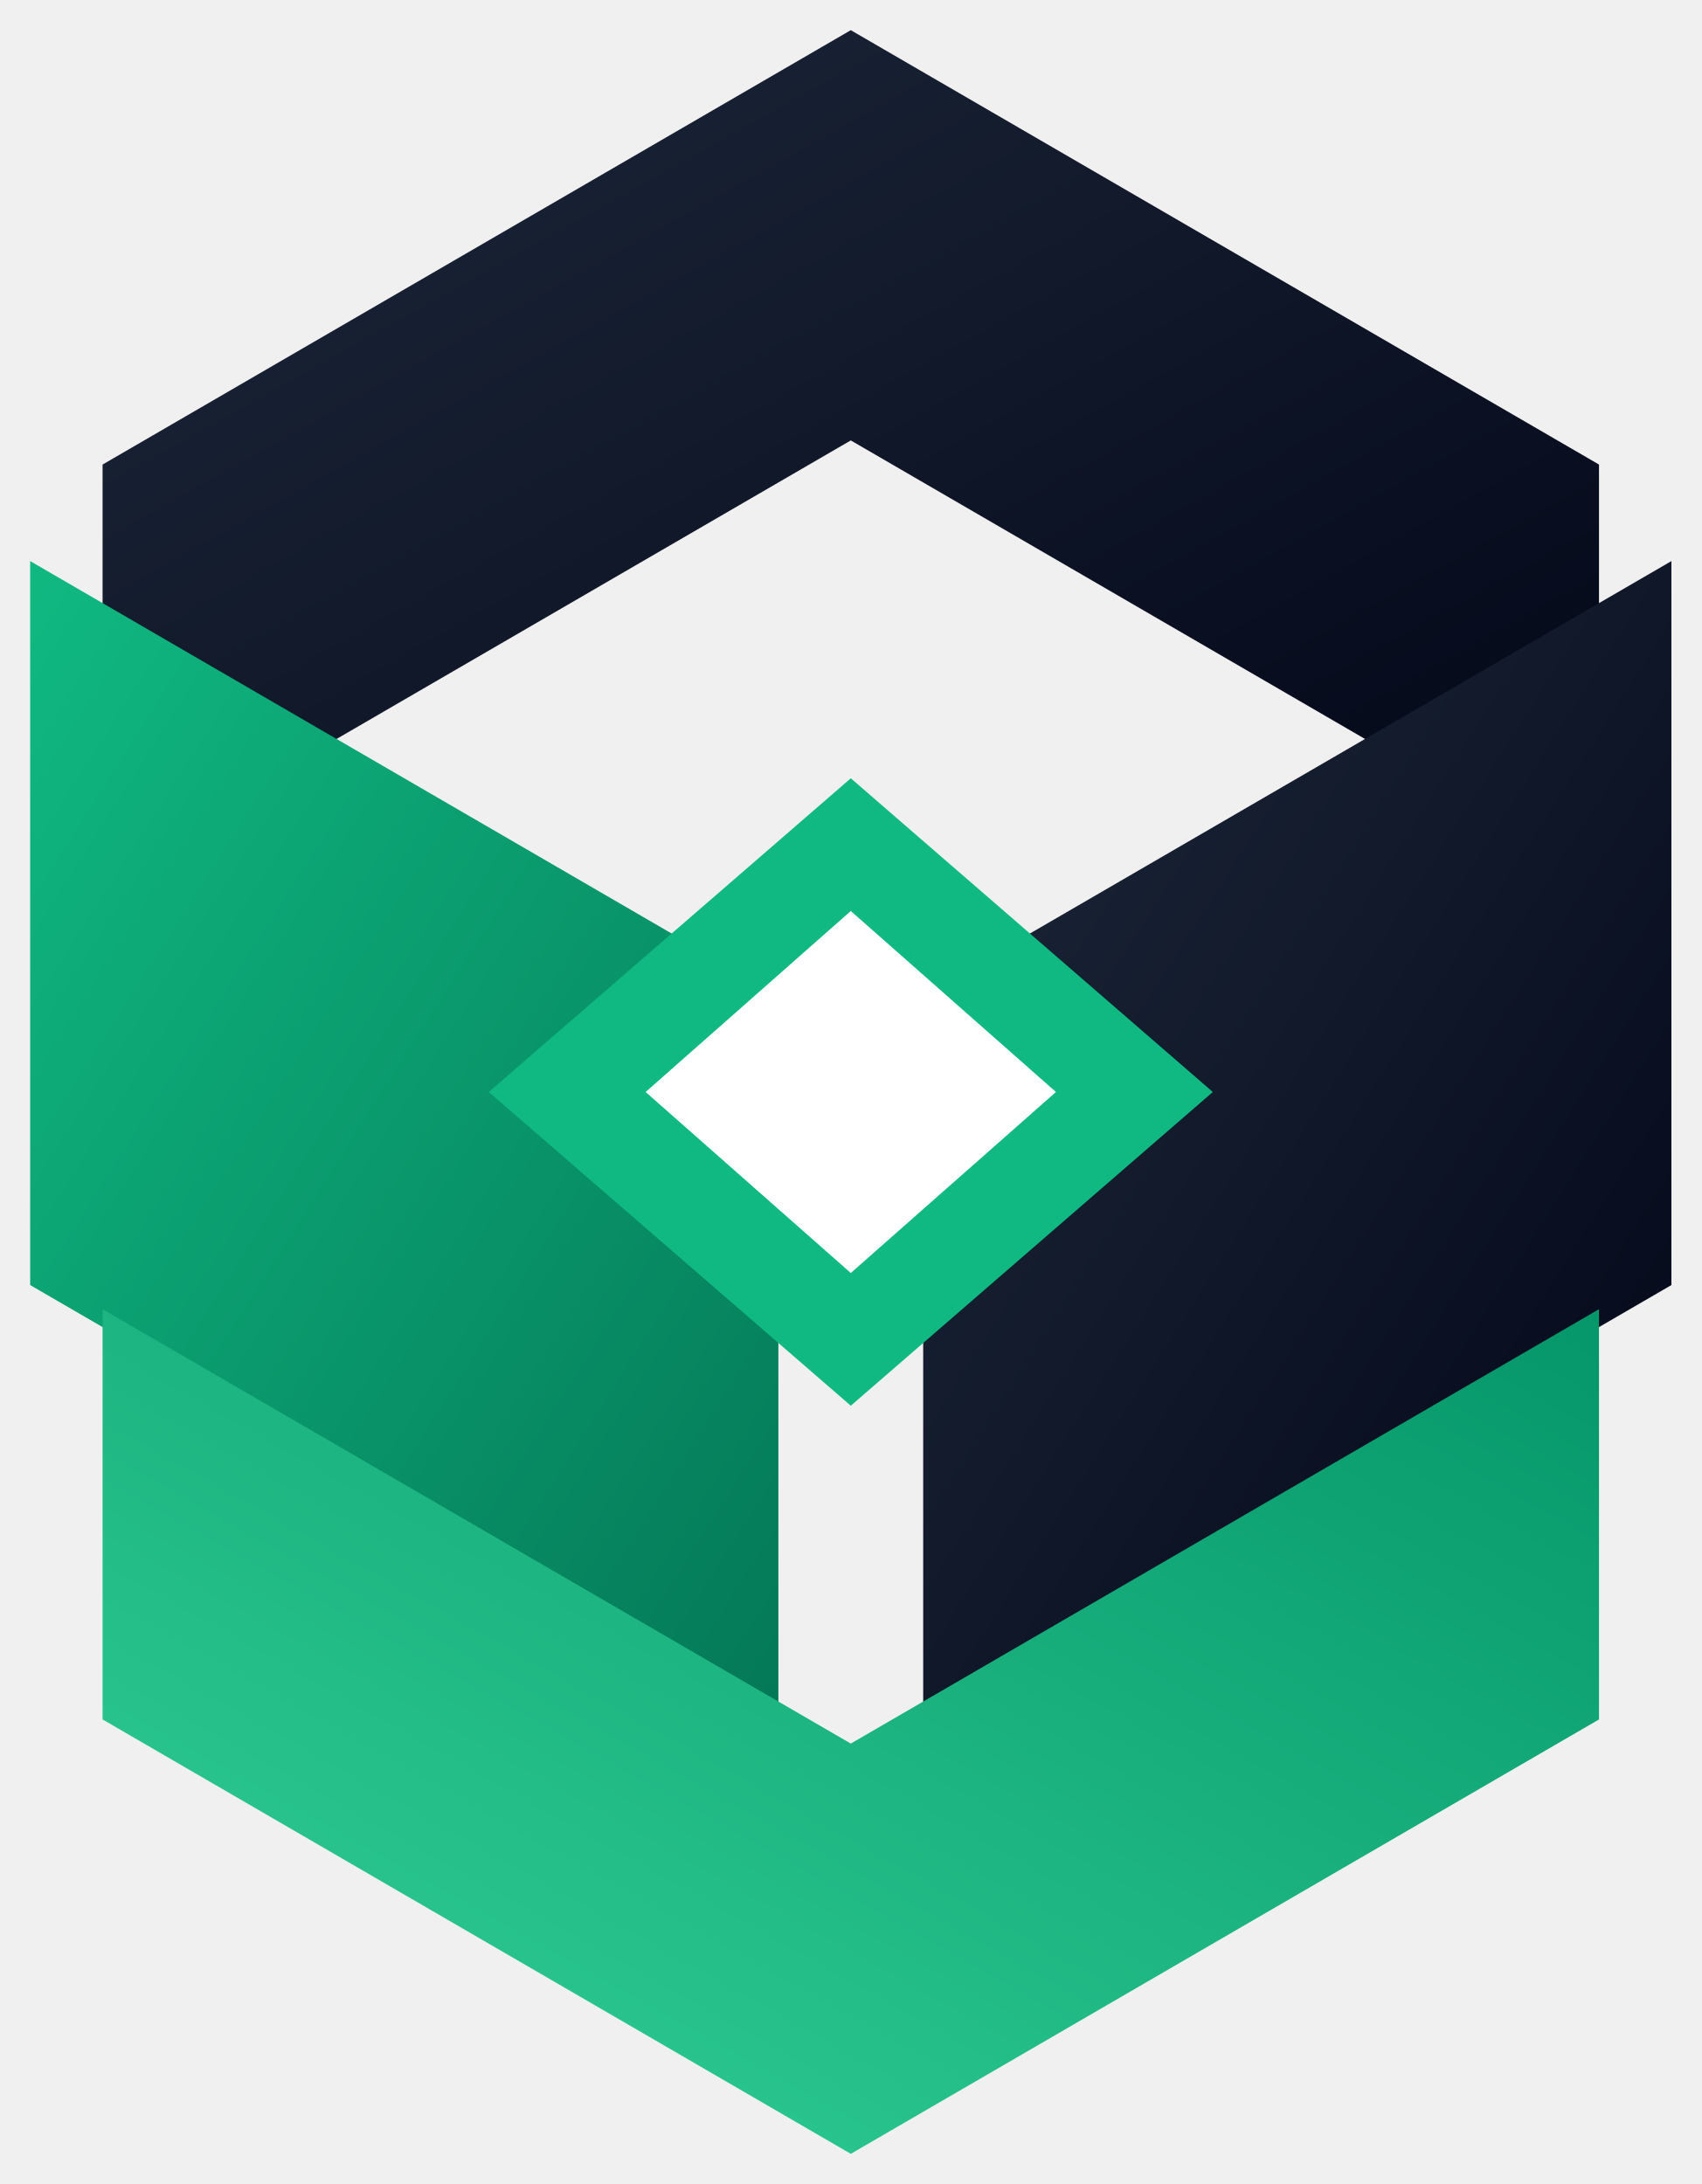
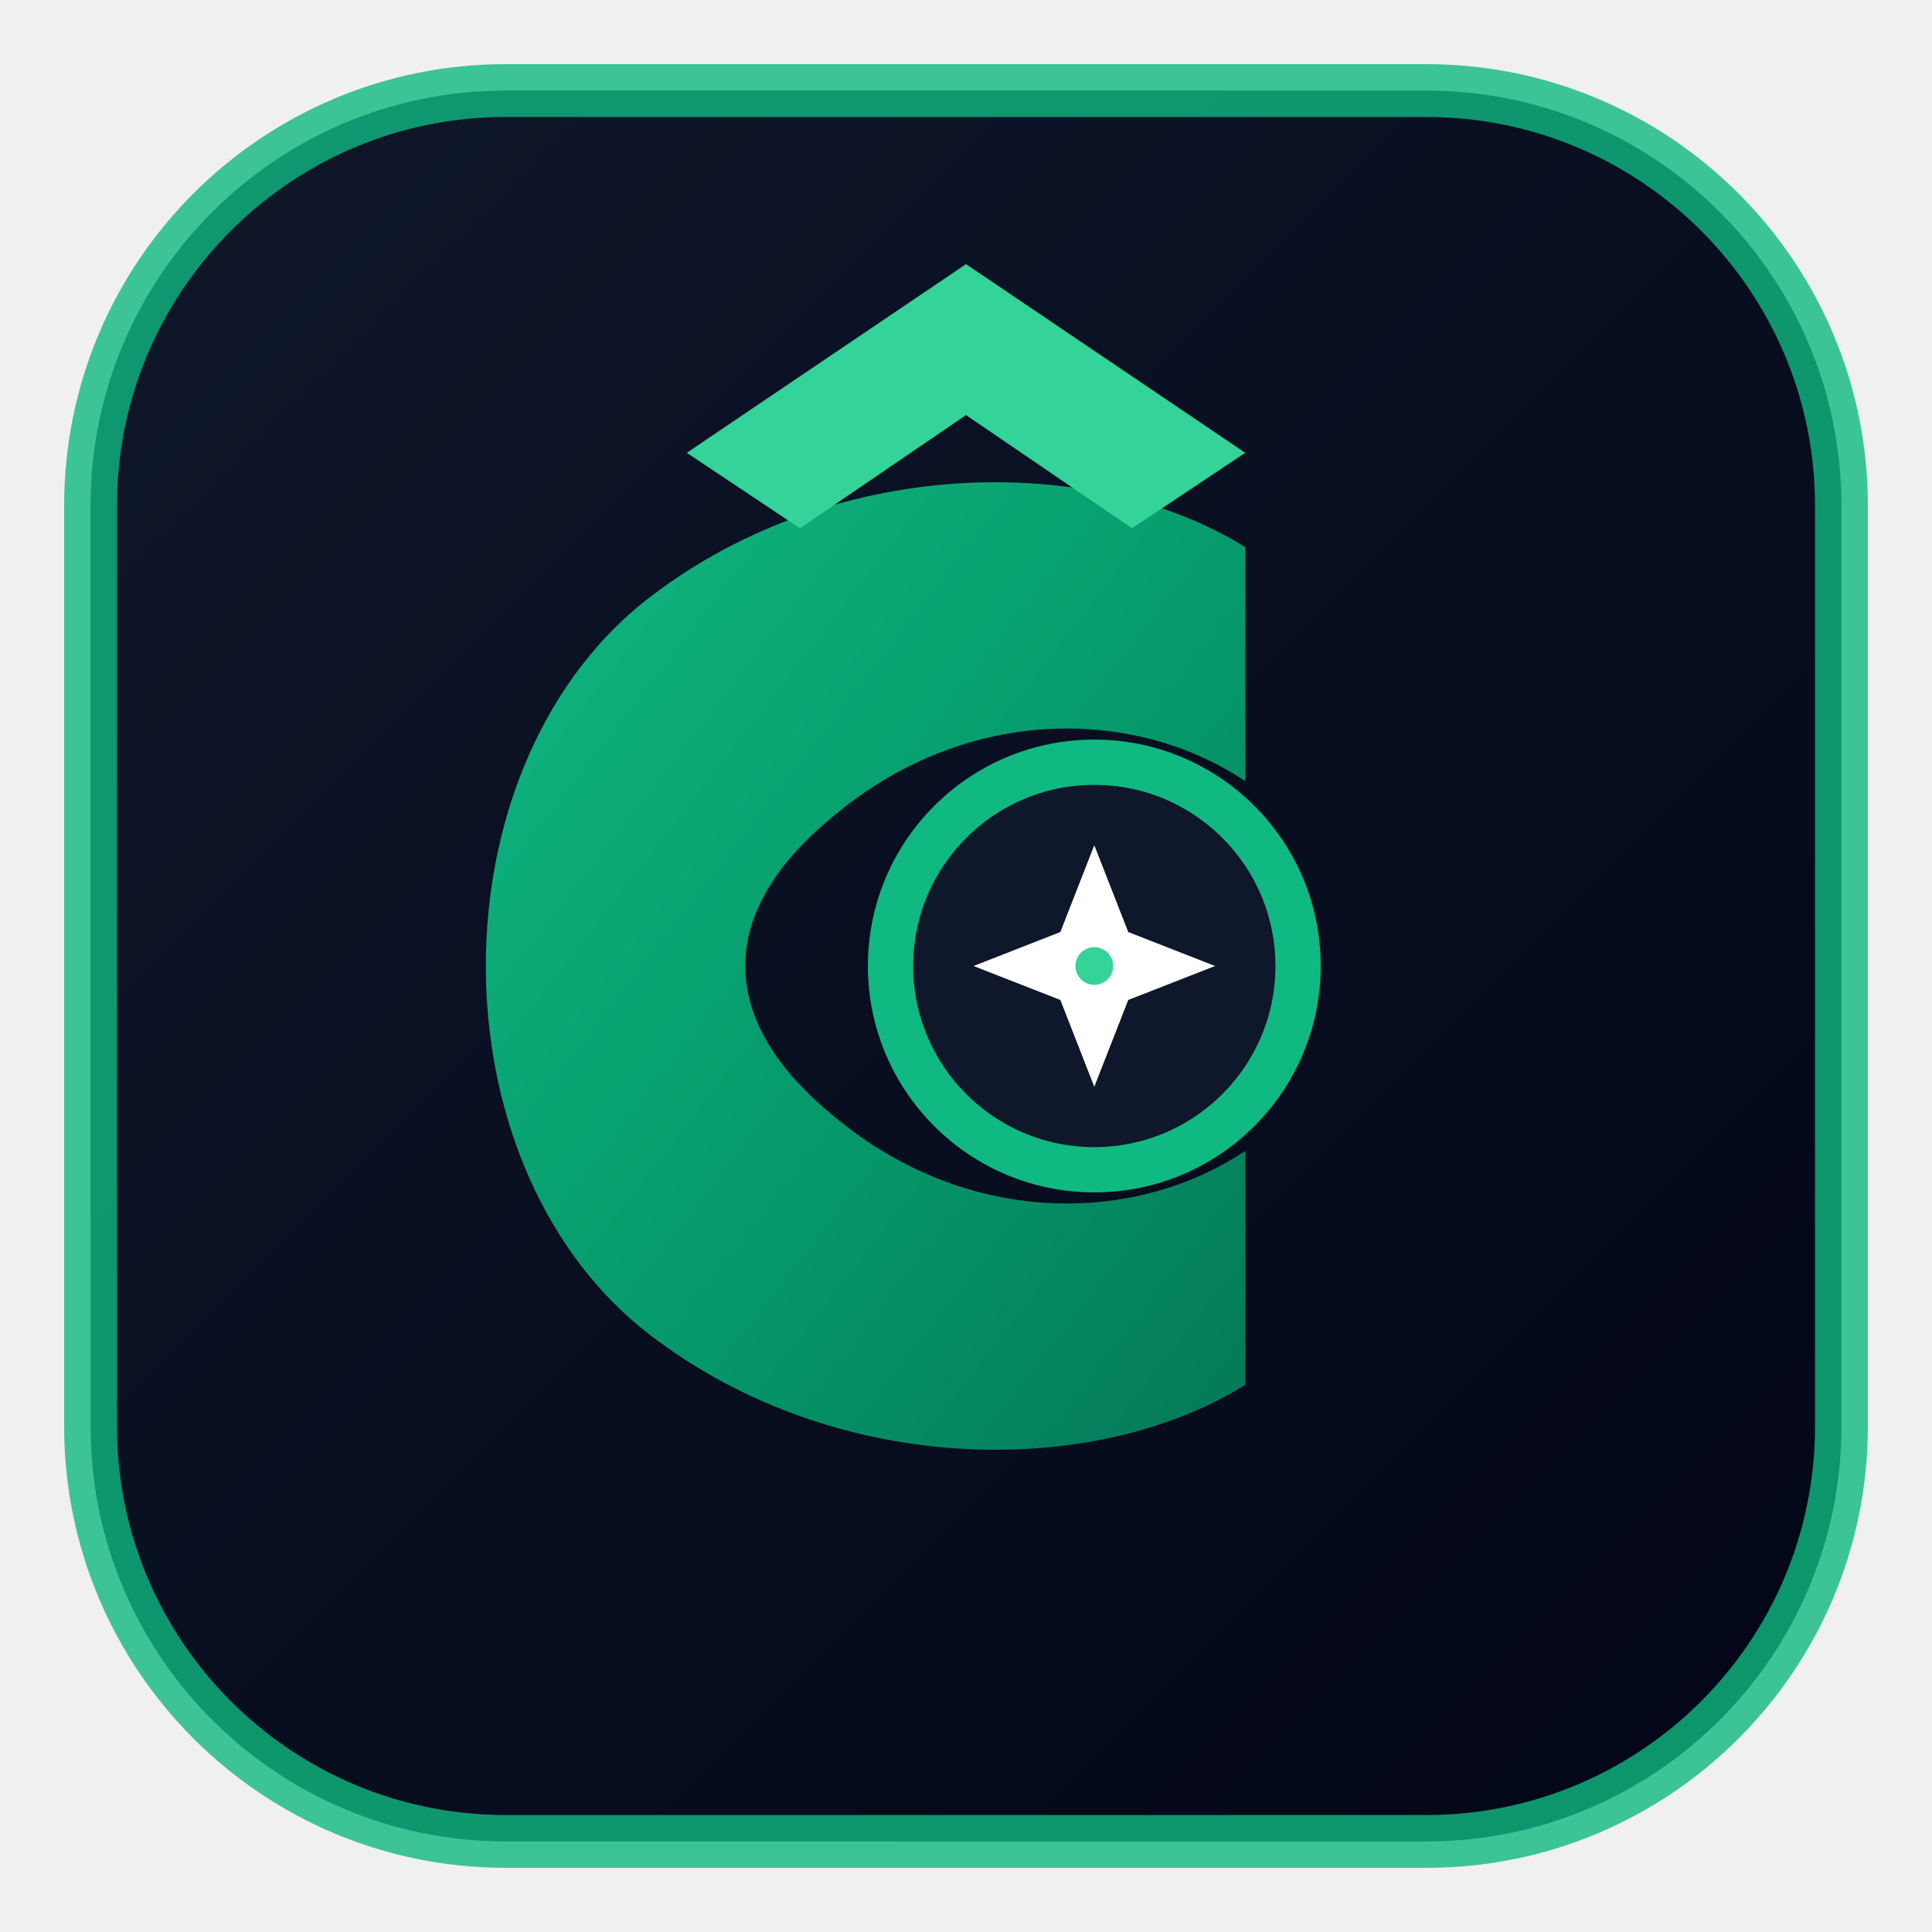
- <svg xmlns="http://www.w3.org/2000/svg" viewBox="115 75 282 362" width="100%" height="100%">
+ <svg xmlns="http://www.w3.org/2000/svg" viewBox="0 0 512 512" width="100%" height="100%">
  <defs>
-     <linearGradient id="fav_green1" x1="0%" y1="0%" x2="100%" y2="100%">
+     <linearGradient id="cvx_slate" x1="0%" y1="0%" x2="100%" y2="100%">
+       <stop offset="0%" stop-color="#0f172a" />
+       <stop offset="100%" stop-color="#020617" />
+     </linearGradient>
+     <linearGradient id="cvx_emerald" x1="0%" y1="0%" x2="100%" y2="100%">
      <stop offset="0%" stop-color="#10b981" />
+       <stop offset="60%" stop-color="#059669" />
      <stop offset="100%" stop-color="#047857" />
    </linearGradient>
-     <linearGradient id="fav_green2" x1="0%" y1="100%" x2="100%" y2="0%">
-       <stop offset="0%" stop-color="#34d399" />
-       <stop offset="100%" stop-color="#059669" />
-     </linearGradient>
-     <linearGradient id="fav_dark" x1="0%" y1="0%" x2="100%" y2="100%">
-       <stop offset="0%" stop-color="#1e293b" />
-       <stop offset="100%" stop-color="#020617" />
-     </linearGradient>
  </defs>
-   <path d="M 256 80 L 380 152 L 380 220 L 256 148 L 132 220 L 132 152 Z" fill="url(#fav_dark)" />
-   <path d="M 120 168 L 244 240 L 244 360 L 120 288 Z" fill="url(#fav_green1)" />
-   <path d="M 392 168 L 392 288 L 268 360 L 268 240 Z" fill="url(#fav_dark)" />
-   <path d="M 256 432 L 132 360 L 132 292 L 256 364 L 380 292 L 380 360 Z" fill="url(#fav_green2)" />
-   <polygon points="256,204 316,256 256,308 196,256" fill="#10b981" />
-   <polygon points="256,226 290,256 256,286 222,256" fill="#ffffff" />
+   <rect x="24" y="24" width="464" height="464" rx="110" fill="url(#cvx_slate)" />
+   <rect x="24" y="24" width="464" height="464" rx="110" fill="none" stroke="#10b981" stroke-width="14" stroke-opacity="0.8" />
+   <path d="M 330 145 C 290 120 220 120 170 160 C 115 205 115 307 170 352 C 220 392 290 392 330 367 L 330 305 C 300 325 255 325 220 295 C 190 270 190 242 220 217 C 255 187 300 187 330 207 Z" fill="url(#cvx_emerald)" />
+   <polygon points="256,70 330,120 300,140 256,110 212,140 182,120" fill="#34d399" />
+   <circle cx="290" cy="256" r="54" fill="#0f172a" stroke="#10b981" stroke-width="12" />
+   <polygon points="290,224 299,247 322,256 299,265 290,288 281,265 258,256 281,247" fill="#ffffff" />
+   <circle cx="290" cy="256" r="5" fill="#34d399" />
</svg>
